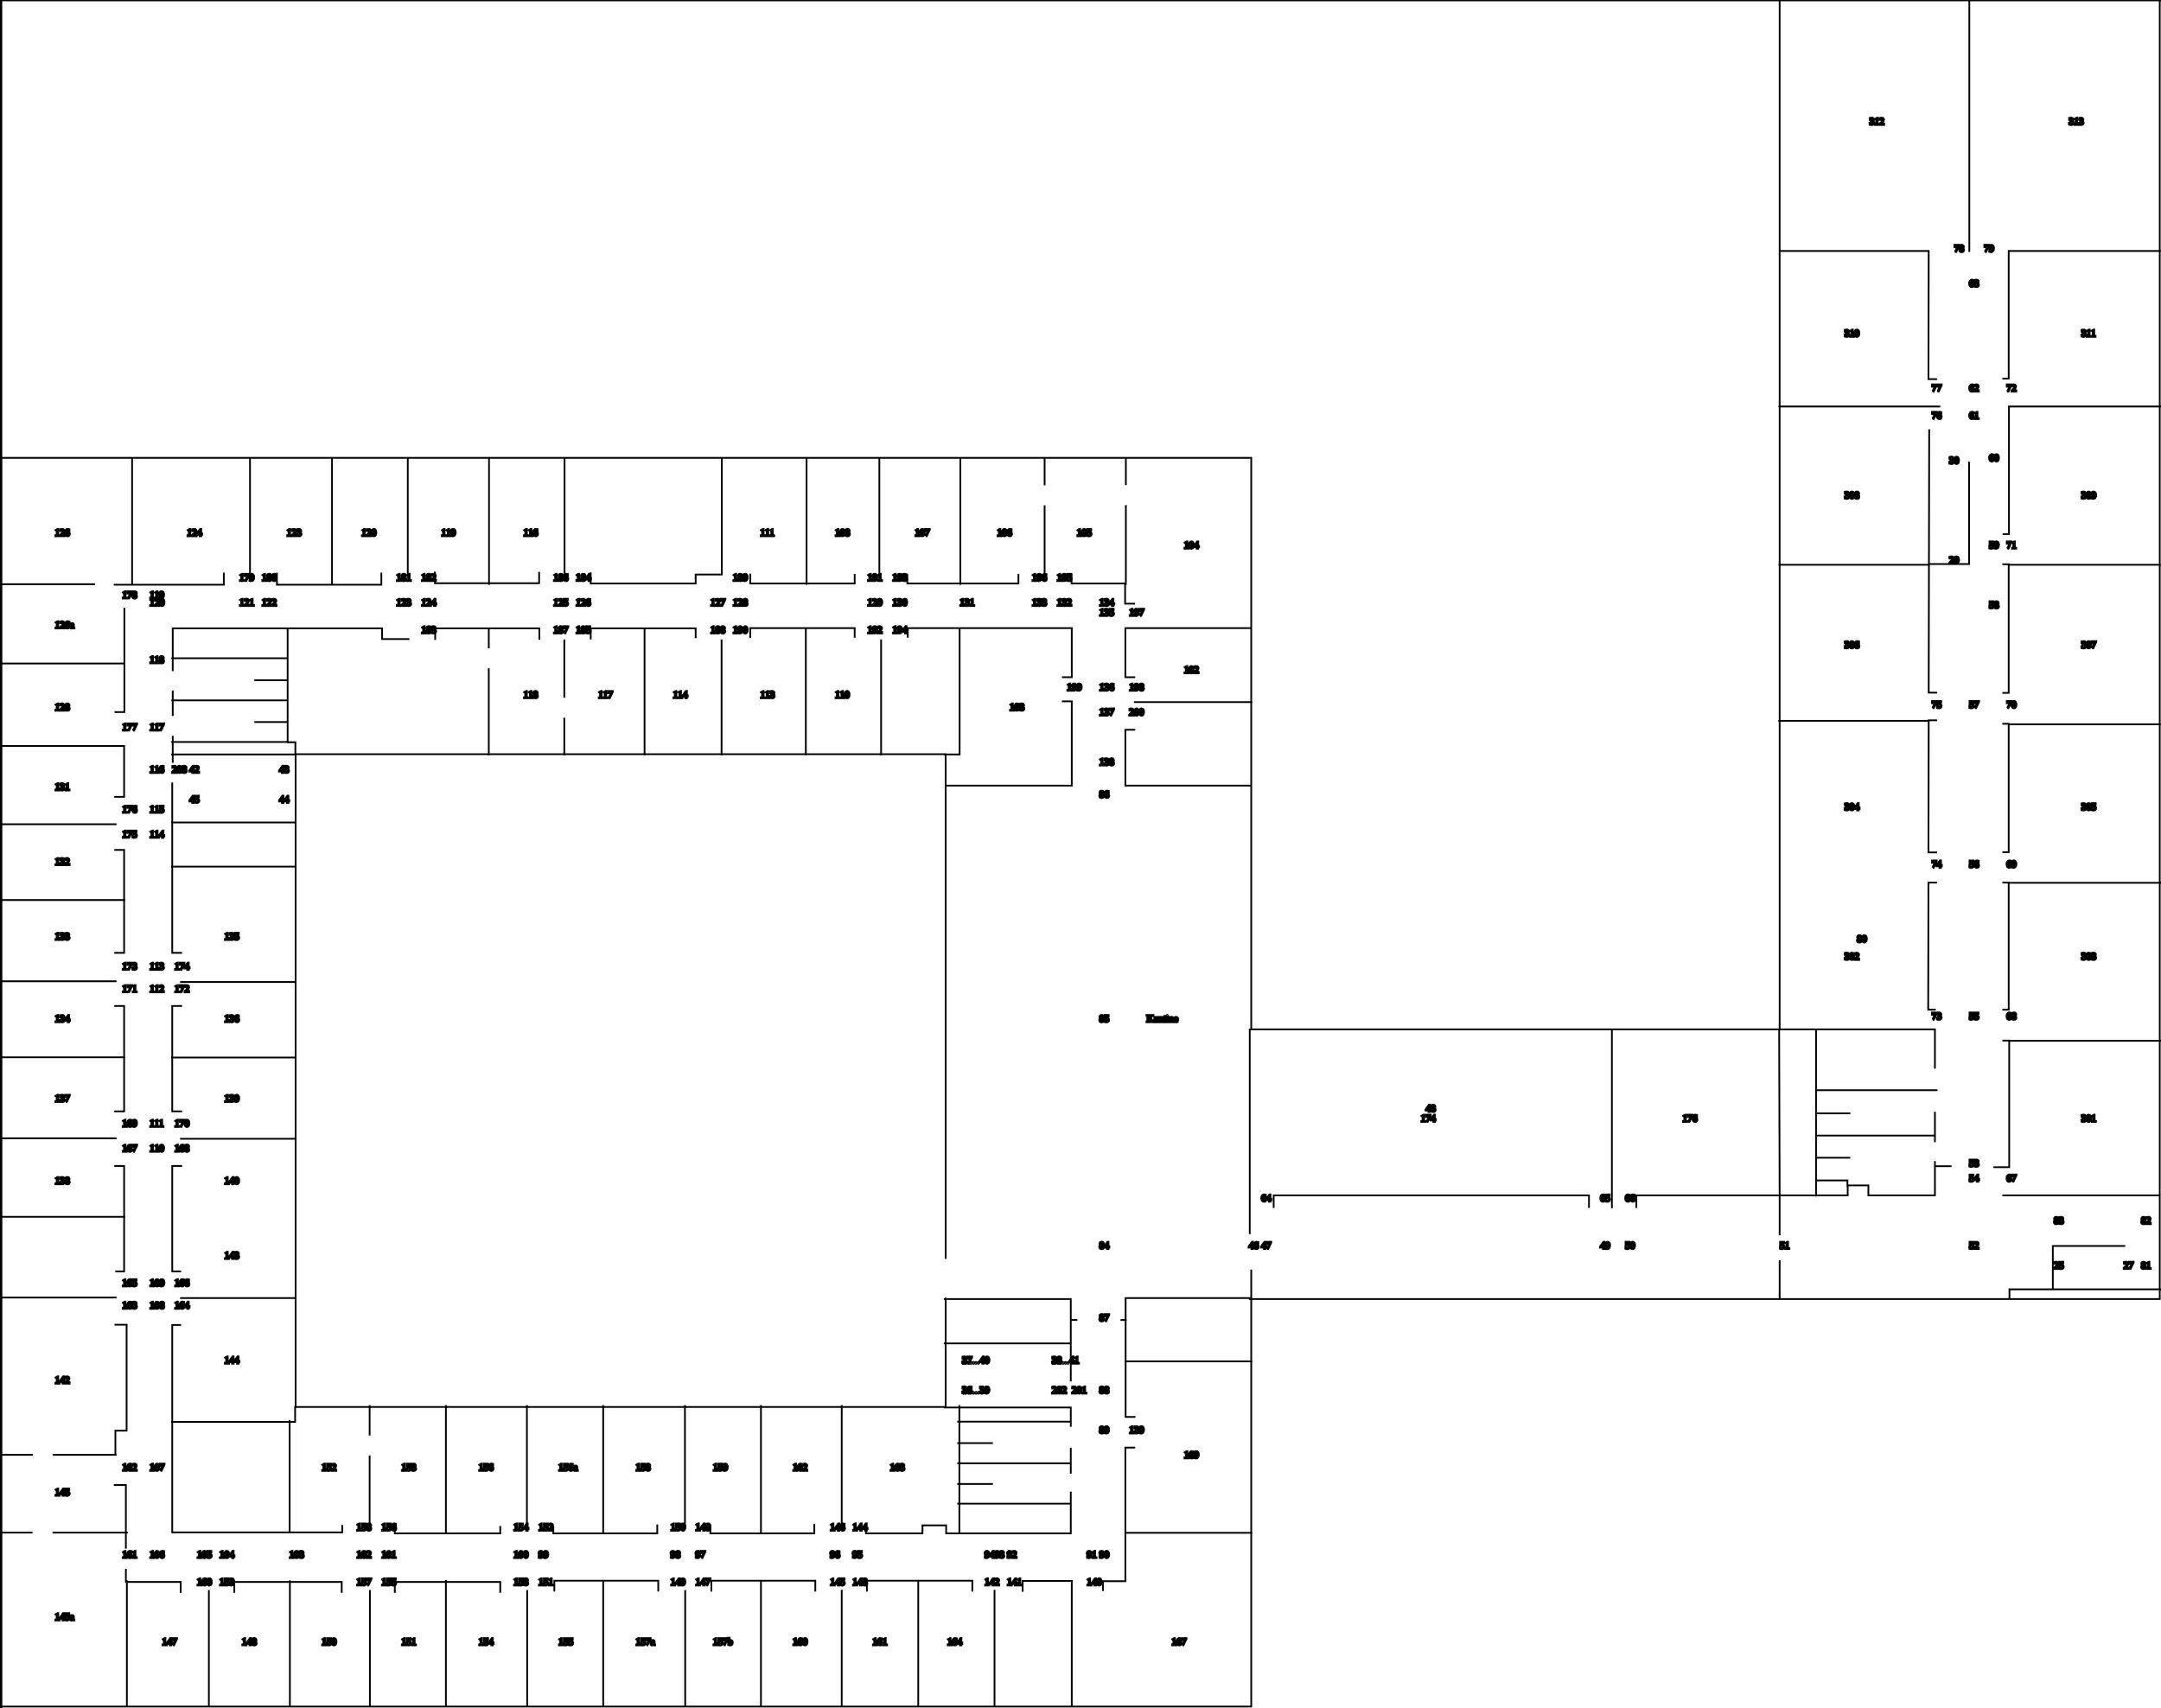
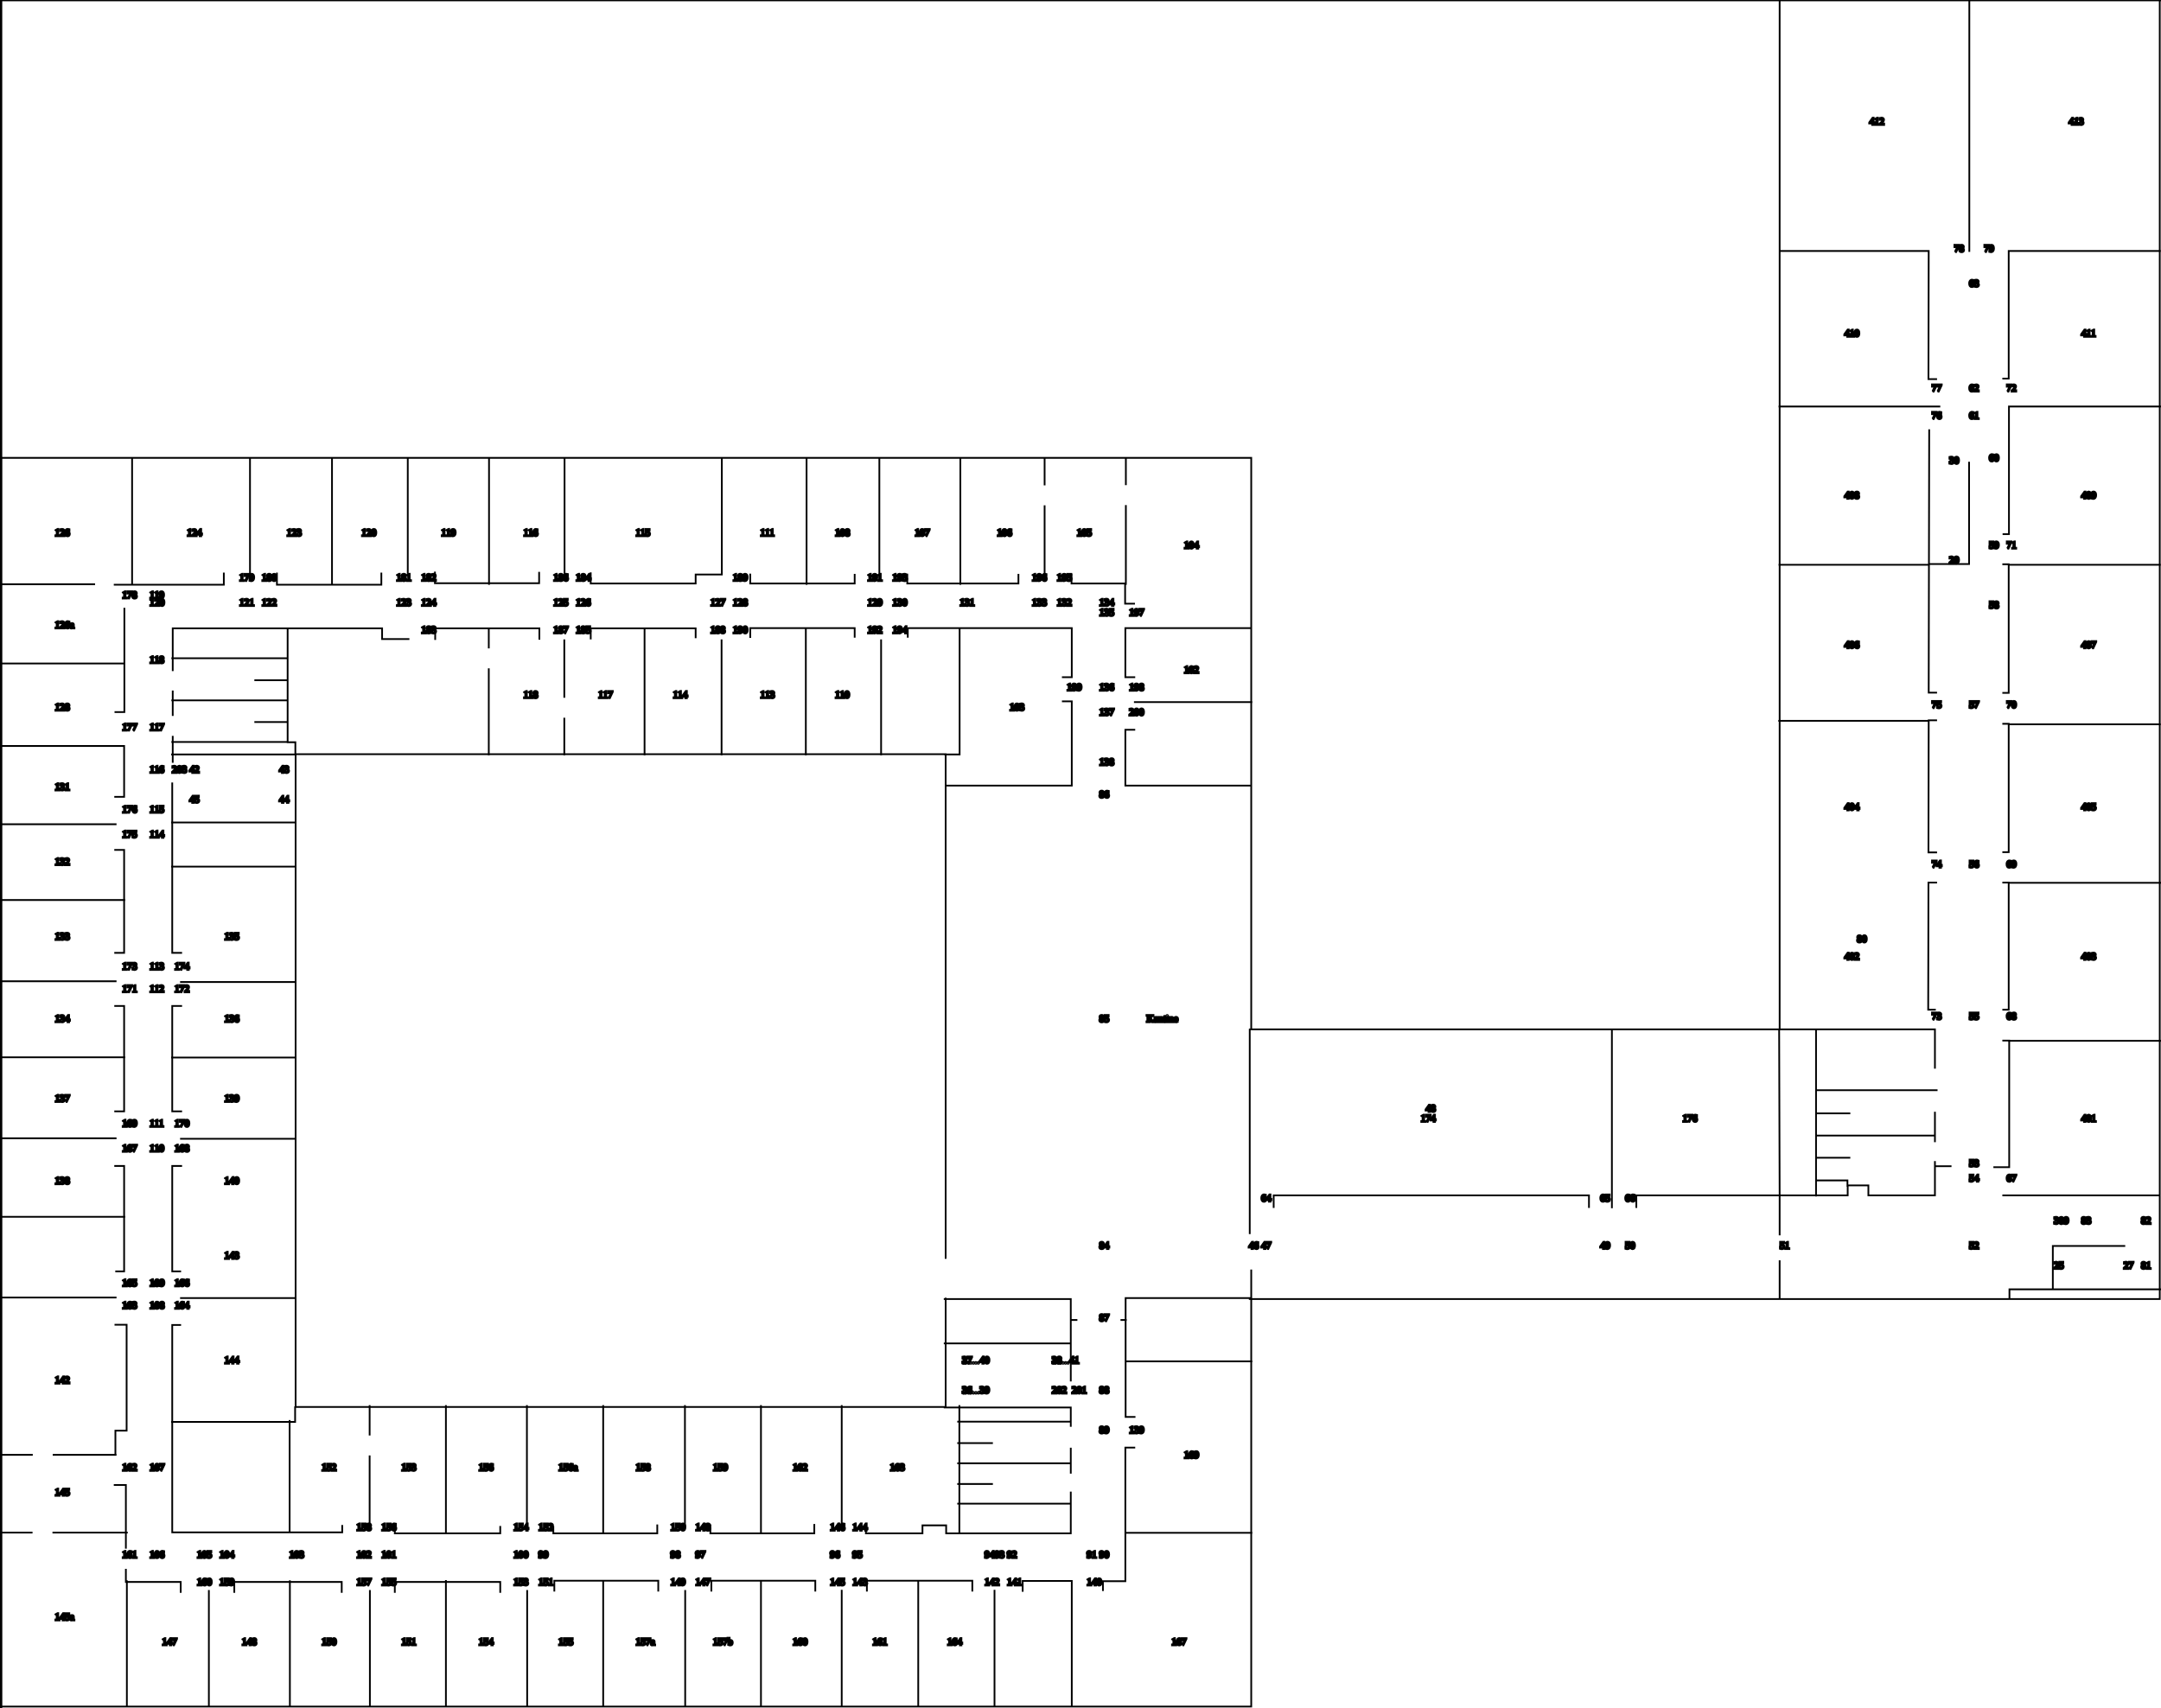
<svg xmlns="http://www.w3.org/2000/svg" width="100%" height="100%" viewBox="0 0 867 685" version="1.1" xml:space="preserve" style="fill-rule: evenodd; stroke: #000000; stroke-linecap: square; font-size: 4px; font-weight: lighter; clip-rule: evenodd; stroke-miterlimit: 1.5">
  <rect x="0.4" y="0" width="105%" height="105.6%" style="fill: #ffffff" />
  <path d="M 501.6 413 l 212.4 0 l 0 -413 m 0 0 l 152.7 0 m -43.1 517.3 l 0 -17.4 l 28.7 0 m 14.4 17.4 l -60.5 0 l 0 3.8 m -295.2 -36.8 l 0 -4.7 l 126.5 0 l 0 4.7 m 19 0 l 0 -4.7 l 84.8 0 l 0 -4 l 8.3 0 l 0 4 l 26.7 0 l 0 -13.4 m 0 -8.3 l 0 -11.5 m 0 -18 l 0 -15.4 l -62.2 0 m 62.2 -7.9 l -2.7 0 l 0.1 -51 l 3.1 0 m 0 -12.1 l -3.1 0 l 0.1 -53 l 3 0 m 0 -136.9 l -3.1 0 l 0.1 -51.4 l -59.8 0 m 62.8 177.2 l -3 0 l 0.2 -105.3 m 4.1 -9.5 l -64.2 0 m 60 63.2 l 16.1 0 l 0 -40.7 m 0.1 -185.7 l 0 100.8 m 76.6 62.4 l -60.7 0 l 0 51.2 l -2.2 0 m 62.8 -113.6 l -60.7 0 l 0 51.2 l -2.2 0 m 0 74.5 l 2.2 0 l 0 51.6 l -2.2 0 m 0 12.4 l 2.2 0 l 0 51.5 l -2.2 0 m 0 12.2 l 2.2 0 l 0 51 l -2.2 0 m 0 12.4 l 2.4 0 l 0 50.8 l -6 0 m 3.6 11.3 l 62.8 0 m 0 0 l 0 -479.5 m -219.8 413 l 0 71.3 m -145.3 -71.3 l 0 81.7 m 212.4 -81.7 l 0.2 66.6 m 0 0 l 0 15.6 m 14.6 -82.2 l 0 66.6 m -14.6 26.3 l 0 15.2 m -212.6 0 l 365.1 0 l 0 -41.5 m -152.7 -190.5 l 59.9 0 m 32.2 1.4 l 60.7 0 m -60.7 -64 l 60.7 0 m -152.7 0 l 60 0 m 32.1 127.6 l 60.7 0 m -60.7 63.4 l 60.7 0 m -137.9 19.8 l 48.2 0 m -48.2 18.2 l 47.4 0 m -47.4 -8.9 l 13.2 0 m -13.2 17.8 l 13.2 0 m -13.2 9.1 l 12.4 0 l 0 2.2 m -362.2 45.4 l 50.6 0 l 0 32.7 m -50.6 -14.9 l 50.6 0 m -45.2 31.4 l 45.2 0 m -45.2 16.7 l 45.2 0 m -45.2 -8.1 l 13.6 0 m -13.6 24.3 l 45.2 0 m -45.2 -7.9 l 13.6 0 m -19 -30.7 l 50.6 0 l 0 7.4 m 0 9.1 l 0 9.7 m 0 7.9 l 0 16.4 l -50 0 l 0 -3.2 l -9.5 0 l 0 3.2 l -22.7 0 l 0 -3.4 m -20.7 0 l 0 3.4 l -41.7 0 l 0 -3.2 m -21.3 0 l 0 3.2 l -41.7 0 l 0 -2.6 m -21.3 0 l 0 2.6 l -42.3 0 l 0 -2.6 m 42.3 26.1 l 0 -4 l -42.3 0 l 0 4 m -21.3 0 l 0 -4 l -43.1 0 l 0 4 m -21.5 0 l 0 -4 l -22 0 l 0 -4.9 m 0 -8.8 l 0 -25.2 l -4.5 0 m 0 -361.2 l 43.8 0 l 0 -4.5 m 21.3 0 l 0 4.5 l 41.9 0 l 0 -4.5 m -34.6 163.9 l -45.8 0 m 45.8 62.9 l -45.8 0 m 45.8 63.9 l -45.8 0 m 45.8 -96.5 l -49.4 0 m 49.4 -76.6 l -49.4 0 m 49.4 -17.7 l -49.4 0 m 49.4 -27.3 l -49.4 0 m 49.4 261.9 l 0 5.9 l -49.4 0 m 284.5 -267.8 l 0 -45.8 m -0.7 -27 l 0 -45.8 m 66.3 45.8 l 0 -26.8 m 0 -8.7 l 0 -10.3 m -192.6 45.8 l 0 -45.8 m -62.9 45.8 l 0 -45.8 m -63.3 45.8 l 0 -45.8 m 189.2 118.6 l 0 -45.8 m -63.1 45.8 l 0 -14.4 m 0 -8.7 l 0 -22.7 m 96.9 45.8 l 0 -50.3 m 55.9 50.3 l 5.8 0 l 0 -50.3 m -126.4 50.3 l 0 -50.3 m -62.5 50.3 l 0 -34.2 m 0 -8.7 l 0 -7.4 m -77.6 50.3 l 0 -4.9 l -3.1 0 l 0 -45.4 m -46.3 11.7 l 46.3 0 m -46.3 16.9 l 46.3 0 m -13 -8.1 l 13 0 m -46.3 24.8 l 46.3 0 m -13 -8 l 13 0 m 80.8 -55.4 l 0 -50.3 m -63 50.3 l 0 -50.3 m -80.2 50.3 l 0 -50.3 m 326.4 337 l 0 43.5 l -260.8 0 l 0 -261.9 l 260.8 0 l 0 202.1 m -55.8 -270.4 l 0 -50.3 m 61.7 50.3 l 0 -50.3 m 66.4 50.3 l 0 -31.3 m 0 -8.7 l 0 -10.3 m 3.6 97.7 l 46.8 0 m -50.3 333.3 l 50.3 0 m -50.3 -68.8 l 50.3 0 m -501.6 -280 l 49.4 0 m -49.4 -31.8 l 37.3 0 m -37.3 126.7 l 49.4 0 m -49.4 63.1 l 49.4 0 m -49.4 64 l 49.4 0 m -49.4 126.7 l 12.2 0 m 8.7 0 l 29.5 0 m -50.3 -31.2 l 12.2 0 m 8.7 0 l 24.9 0 m -45.8 -127 l 45.8 0 m -45.8 63.9 l 45.8 0 m -45.8 -126.9 l 45.8 0 m -45.8 -63 l 45.8 0 m 4.5 303.7 l 0 50.3 m 65.4 -50.3 l 0 50.3 m -32.5 -46.4 l 0 46.4 m 64.6 -46.4 l 0 46.4 m 63.1 -46.4 l 0 46.4 m 63.4 -46.4 l 0 46.4 m 227.1 -175 l 0 175 l -501.6 0 l 0 -501 l 501.6 0 l 0 228.9 m -164.3 225.6 l 0 46.4 m 61.3 -46.4 l 0 46.4 m -14.1 -120.5 l 0 50.6 m -206 19.6 l 0 50.3 m 63.1 -50.3 l 0 50.3 m -125.8 -114.5 l 0 44.6 m 32.1 -50.6 l 0 11.5 m 0 8.7 l 0 27.8 m 63.1 -48 l 0 48 m 63.4 -48 l 0 48 m 62.9 -48 l 0 48 m -158.8 -48 l 0 50.6 m 63.1 -50.6 l 0 50.6 m 63.3 -50.6 l 0 50.6 m 0 19.6 l 0 50.3 m 63.1 -50.3 l 0 50.3 m -322.1 -101.1 l 0 -9.5 l 4.5 0 l 0 -42.5 l -4.5 0 m 217.8 106.7 l 0 -4 l -41.7 0 l 0 4 m 104.7 0 l 0 -4 l -41.7 0 l 0 4 m 104.7 0 l 0 -4 l -42.3 0 l 0 4 m 82.2 46.4 l 0 -50.3 l -19.7 0 l 0 4 m -273 -26.1 l 0 2.6 l -68.2 0 l 0 -83.2 l 3.2 0 m 0 -21.5 l -3.2 0 l 0 -42.3 l 3.6 0 m -26.1 42.3 l 3.2 0 l 0 -42.3 l -3.6 0 m 26.5 -21.9 l -3.6 0 l 0 -42.3 l 3.6 0 m -26.5 42.3 l 3.6 0 l 0 -42.3 l -3.6 0 m 26.5 -21.3 l -3.6 0 l 0 -68 m -22.9 68 l 3.6 0 l 0 -41.3 l -3.6 0 m 0 -21.3 l 3.6 0 l 0 -20.4 l -49.4 0 m 45.9 -13.6 l 3.6 0 l 0 -41.5 m 19.4 61.5 l 0 -10.1 m 0 -8.7 l 0 -9.5 m 0 -8.5 l 0 -16.8 l 84 0 l 0 4.3 l 10.6 0 m 10.7 0 l 0 -4.3 l 41.8 0 l 0 4.2 m -41.9 -26.6 l 0 4.3 l 41.8 0 l 0 -4.2 m 20.7 26.4 l 0 -4.1 l 42.1 0 l 0 3.6 m -42.1 -25.7 l 0 4.1 l 42.1 0 l 0 -3.6 l 10.5 0 l 0 -46.8 m 212.2 131.5 l -50.3 0 l 0 -22.4 l 3.6 0 m 0 -21.1 l -3.6 0 l 0 -19.7 l 50.3 0 m -200.8 3.6 l 0 -3.6 l 41.9 0 l 0 3.5 m -41.9 -25 l 0 3.6 l 41.9 0 l 0 -3.5 m 21.1 -0.1 l 0 3.6 l 44.6 0 l 0 -3.5 m 21.3 -0.1 l 0 3.6 l 21.5 0 l 0 8.1 l 3.6 0 m -12.5 395.8 l 0 -3.6 l 9 0 l 0 -53.6 l 3.6 0 m 46.8 -60 l -50.3 0 l 0 47.7 l 3.6 0 m -91 -313 l 0 -3.5 l 65.8 0 l 0 19.7 l -3.6 0 m 0 9.7 l 3.6 0 l 0 33.8 l -50.6 0 m 403.2 152.7 l -6 0 m -344.7 61.7 l -1.8 0 m 21.6 0 l -1.8 0" style="fill: none; stroke: #000000; stroke-width: 0.7px" />
  <text x="501" y="501">46</text>
  <text x="506" y="501">47</text>
  <text x="572" y="446">48</text>
  <text x="642" y="501">49</text>
  <text x="652" y="501">50</text>
  <text x="714" y="501">51</text>
  <text x="790" y="501">52</text>
  <text x="790" y="468">53</text>
  <text x="790" y="474">54</text>
  <text x="790" y="409">55</text>
  <text x="790" y="348">56</text>
  <text x="790" y="284">57</text>
  <text x="798" y="244">58</text>
  <text x="798" y="220">59</text>
  <text x="798" y="185">60</text>
  <text x="790" y="168">61</text>
  <text x="790" y="157">62</text>
  <text x="790" y="115">63</text>
  <text x="506" y="482">64</text>
  <text x="642" y="482">65</text>
  <text x="652" y="482">66</text>
  <text x="805" y="474">67</text>
  <text x="805" y="409">68</text>
  <text x="805" y="348">69</text>
  <text x="805" y="284">70</text>
  <text x="805" y="220">71</text>
  <text x="805" y="157">72</text>
  <text x="775" y="409">73</text>
  <text x="775" y="348">74</text>
  <text x="775" y="284">75</text>
  <text x="775" y="168">76</text>
  <text x="775" y="157">77</text>
  <text x="784" y="101">78</text>
  <text x="796" y="101">79</text>
  <text x="745" y="378">80</text>
  <text x="824" y="509">25</text>
  <text x="852" y="509">27</text>
  <text x="859" y="509">81</text>
  <text x="859" y="491">82</text>
-   <text x="824" y="491">83</text>
+   <text x="835" y="491">83</text>
+   <text x="824" y="491">309</text>
  <text x="782" y="226">29</text>
  <text x="782" y="186">30</text>
  <text x="441" y="501">84</text>
  <text x="441" y="410">85</text>
  <text x="441" y="320">86</text>
  <text x="441" y="530">87</text>
  <text x="441" y="559">88</text>
  <text x="441" y="575">89</text>
  <text x="441" y="625">90</text>
  <text x="436" y="625">91</text>
  <text x="404" y="625">92</text>
  <text x="399" y="625">93</text>
  <text x="395" y="625">94</text>
  <text x="342" y="625">95</text>
  <text x="333" y="625">96</text>
  <text x="279" y="625">97</text>
  <text x="269" y="625">98</text>
  <text x="216" y="625">99</text>
  <text x="206" y="625">100</text>
  <text x="153" y="625">101</text>
  <text x="143" y="625">102</text>
  <text x="116" y="625">103</text>
  <text x="88" y="625">104</text>
  <text x="79" y="625">105</text>
  <text x="60" y="625">106</text>
  <text x="60" y="590">107</text>
  <text x="60" y="525">108</text>
  <text x="60" y="516">109</text>
  <text x="60" y="462">110</text>
  <text x="60" y="452">111</text>
  <text x="60" y="398">112</text>
  <text x="60" y="389">113</text>
  <text x="60" y="336">114</text>
  <text x="60" y="326">115</text>
  <text x="60" y="310">116</text>
  <text x="60" y="293">117</text>
  <text x="60" y="266">118</text>
  <text x="60" y="240">119</text>
  <text x="60" y="243">120</text>
  <text x="96" y="243">121</text>
  <text x="105" y="243">122</text>
  <text x="159" y="243">123</text>
  <text x="169" y="243">124</text>
  <text x="222" y="243">125</text>
  <text x="231" y="243">126</text>
  <text x="285" y="243">127</text>
  <text x="294" y="243">128</text>
  <text x="348" y="243">129</text>
  <text x="358" y="243">130</text>
  <text x="385" y="243">131</text>
  <text x="424" y="243">132</text>
  <text x="414" y="243">133</text>
  <text x="441" y="243">134</text>
  <text x="441" y="247">135</text>
  <text x="441" y="277">136</text>
  <text x="441" y="287">137</text>
  <text x="441" y="307">138</text>
  <text x="453" y="575">139</text>
  <text x="436" y="636">140</text>
  <text x="404" y="636">141</text>
  <text x="395" y="636">142</text>
  <text x="342" y="636">143</text>
  <text x="342" y="614">144</text>
  <text x="333" y="636">145</text>
  <text x="333" y="614">146</text>
  <text x="279" y="636">147</text>
  <text x="279" y="614">148</text>
  <text x="269" y="636">149</text>
  <text x="269" y="614">150</text>
  <text x="216" y="636">151</text>
  <text x="216" y="614">152</text>
  <text x="206" y="636">153</text>
  <text x="206" y="614">154</text>
  <text x="153" y="636">155</text>
  <text x="153" y="614">156</text>
  <text x="143" y="636">157</text>
  <text x="143" y="614">158</text>
  <text x="88" y="636">159</text>
  <text x="79" y="636">160</text>
  <text x="49" y="625">161</text>
  <text x="49" y="590">162</text>
  <text x="49" y="525">163</text>
  <text x="70" y="525">164</text>
  <text x="49" y="516">165</text>
  <text x="70" y="516">166</text>
  <text x="49" y="462">167</text>
  <text x="70" y="462">168</text>
  <text x="49" y="452">169</text>
  <text x="70" y="452">170</text>
  <text x="49" y="398">171</text>
  <text x="70" y="398">172</text>
  <text x="49" y="389">173</text>
  <text x="70" y="389">174</text>
  <text x="49" y="336">175</text>
  <text x="49" y="326">176</text>
  <text x="49" y="293">177</text>
  <text x="49" y="240">178</text>
  <text x="96" y="233">179</text>
  <text x="105" y="233">180</text>
  <text x="159" y="233">181</text>
  <text x="169" y="233">182</text>
  <text x="169" y="254">183</text>
  <text x="231" y="233">184</text>
  <text x="231" y="254">185</text>
  <text x="222" y="233">186</text>
  <text x="222" y="254">187</text>
  <text x="285" y="254">188</text>
  <text x="294" y="233">189</text>
  <text x="294" y="254">190</text>
  <text x="348" y="233">191</text>
  <text x="348" y="254">192</text>
  <text x="358" y="233">193</text>
  <text x="358" y="254">194</text>
  <text x="424" y="233">195</text>
  <text x="414" y="233">196</text>
  <text x="453" y="247">197</text>
  <text x="453" y="277">198</text>
  <text x="428" y="277">199</text>
  <text x="453" y="287">200</text>
  <text x="430" y="559">201</text>
  <text x="422" y="559">202</text>
  <text x="386" y="559">36</text>
  <text x="386" y="547">37</text>
  <text x="422" y="547">38</text>
  <text x="386" y="559">.......39</text>
  <text x="386" y="547">.......40</text>
  <text x="422" y="547">.......41</text>
  <text x="69" y="310">203</text>
  <text x="76" y="310">42</text>
  <text x="112" y="310">43</text>
  <text x="112" y="322">44</text>
  <text x="76" y="322">45</text>
  <text x="460" y="410">Kantine</text>
-   <text x="835" y="450">301</text>
-   <text x="835" y="385">303</text>
-   <text x="835" y="325">305</text>
-   <text x="835" y="260">307</text>
-   <text x="835" y="200">309</text>
-   <text x="835" y="135">311</text>
-   <text x="740" y="385">302</text>
-   <text x="740" y="325">304</text>
-   <text x="740" y="260">306</text>
-   <text x="740" y="200">308</text>
-   <text x="740" y="135">310</text>
-   <text x="750" y="50">312</text>
-   <text x="830" y="50">313</text>
+   <text x="835" y="450">401</text>
+   <text x="835" y="385">403</text>
+   <text x="835" y="325">405</text>
+   <text x="835" y="260">407</text>
+   <text x="835" y="200">409</text>
+   <text x="835" y="135">411</text>
+   <text x="740" y="385">402</text>
+   <text x="740" y="325">404</text>
+   <text x="740" y="260">406</text>
+   <text x="740" y="200">408</text>
+   <text x="740" y="135">410</text>
+   <text x="750" y="50">412</text>
+   <text x="830" y="50">413</text>
  <text x="675" y="450">176</text>
  <text x="570" y="450">174</text>
  <text x="475" y="270">102</text>
  <text x="405" y="285">103</text>
  <text x="475" y="220">104</text>
  <text x="432" y="215">105</text>
  <text x="400" y="215">106</text>
  <text x="367" y="215">107</text>
  <text x="335" y="215">108</text>
  <text x="305" y="215">111</text>
  <text x="335" y="280">110</text>
  <text x="305" y="280">113</text>
  <text x="270" y="280">114</text>
  <text x="210" y="215">116</text>
+   <text x="255" y="215">115</text>
  <text x="240" y="280">117</text>
  <text x="210" y="280">118</text>
  <text x="177" y="215">119</text>
  <text x="145" y="215">120</text>
  <text x="115" y="215">123</text>
  <text x="75" y="215">124</text>
  <text x="22" y="215">126</text>
  <text x="22" y="252">126a</text>
  <text x="22" y="285">128</text>
  <text x="22" y="317">131</text>
  <text x="22" y="347">132</text>
  <text x="22" y="377">133</text>
  <text x="22" y="410">134</text>
  <text x="90" y="377">135</text>
  <text x="90" y="410">136</text>
  <text x="22" y="442">137</text>
  <text x="90" y="442">139</text>
  <text x="22" y="475">138</text>
  <text x="90" y="475">140</text>
  <text x="90" y="505">143</text>
  <text x="90" y="547">144</text>
  <text x="22" y="555">142</text>
  <text x="22" y="600">145</text>
  <text x="22" y="650">145a</text>
  <text x="65" y="660">147</text>
  <text x="97" y="660">148</text>
  <text x="129" y="660">150</text>
  <text x="161" y="660">151</text>
  <text x="192" y="660">154</text>
  <text x="224" y="660">155</text>
  <text x="255" y="660">157a</text>
  <text x="286" y="660">157b</text>
  <text x="318" y="660">160</text>
  <text x="350" y="660">161</text>
  <text x="380" y="660">164</text>
  <text x="470" y="660">167</text>
  <text x="475" y="585">169</text>
  <text x="129" y="590">152</text>
  <text x="161" y="590">153</text>
  <text x="192" y="590">156</text>
  <text x="224" y="590">156a</text>
  <text x="255" y="590">158</text>
  <text x="286" y="590">159</text>
  <text x="318" y="590">162</text>
  <text x="357" y="590">163</text>
</svg>
